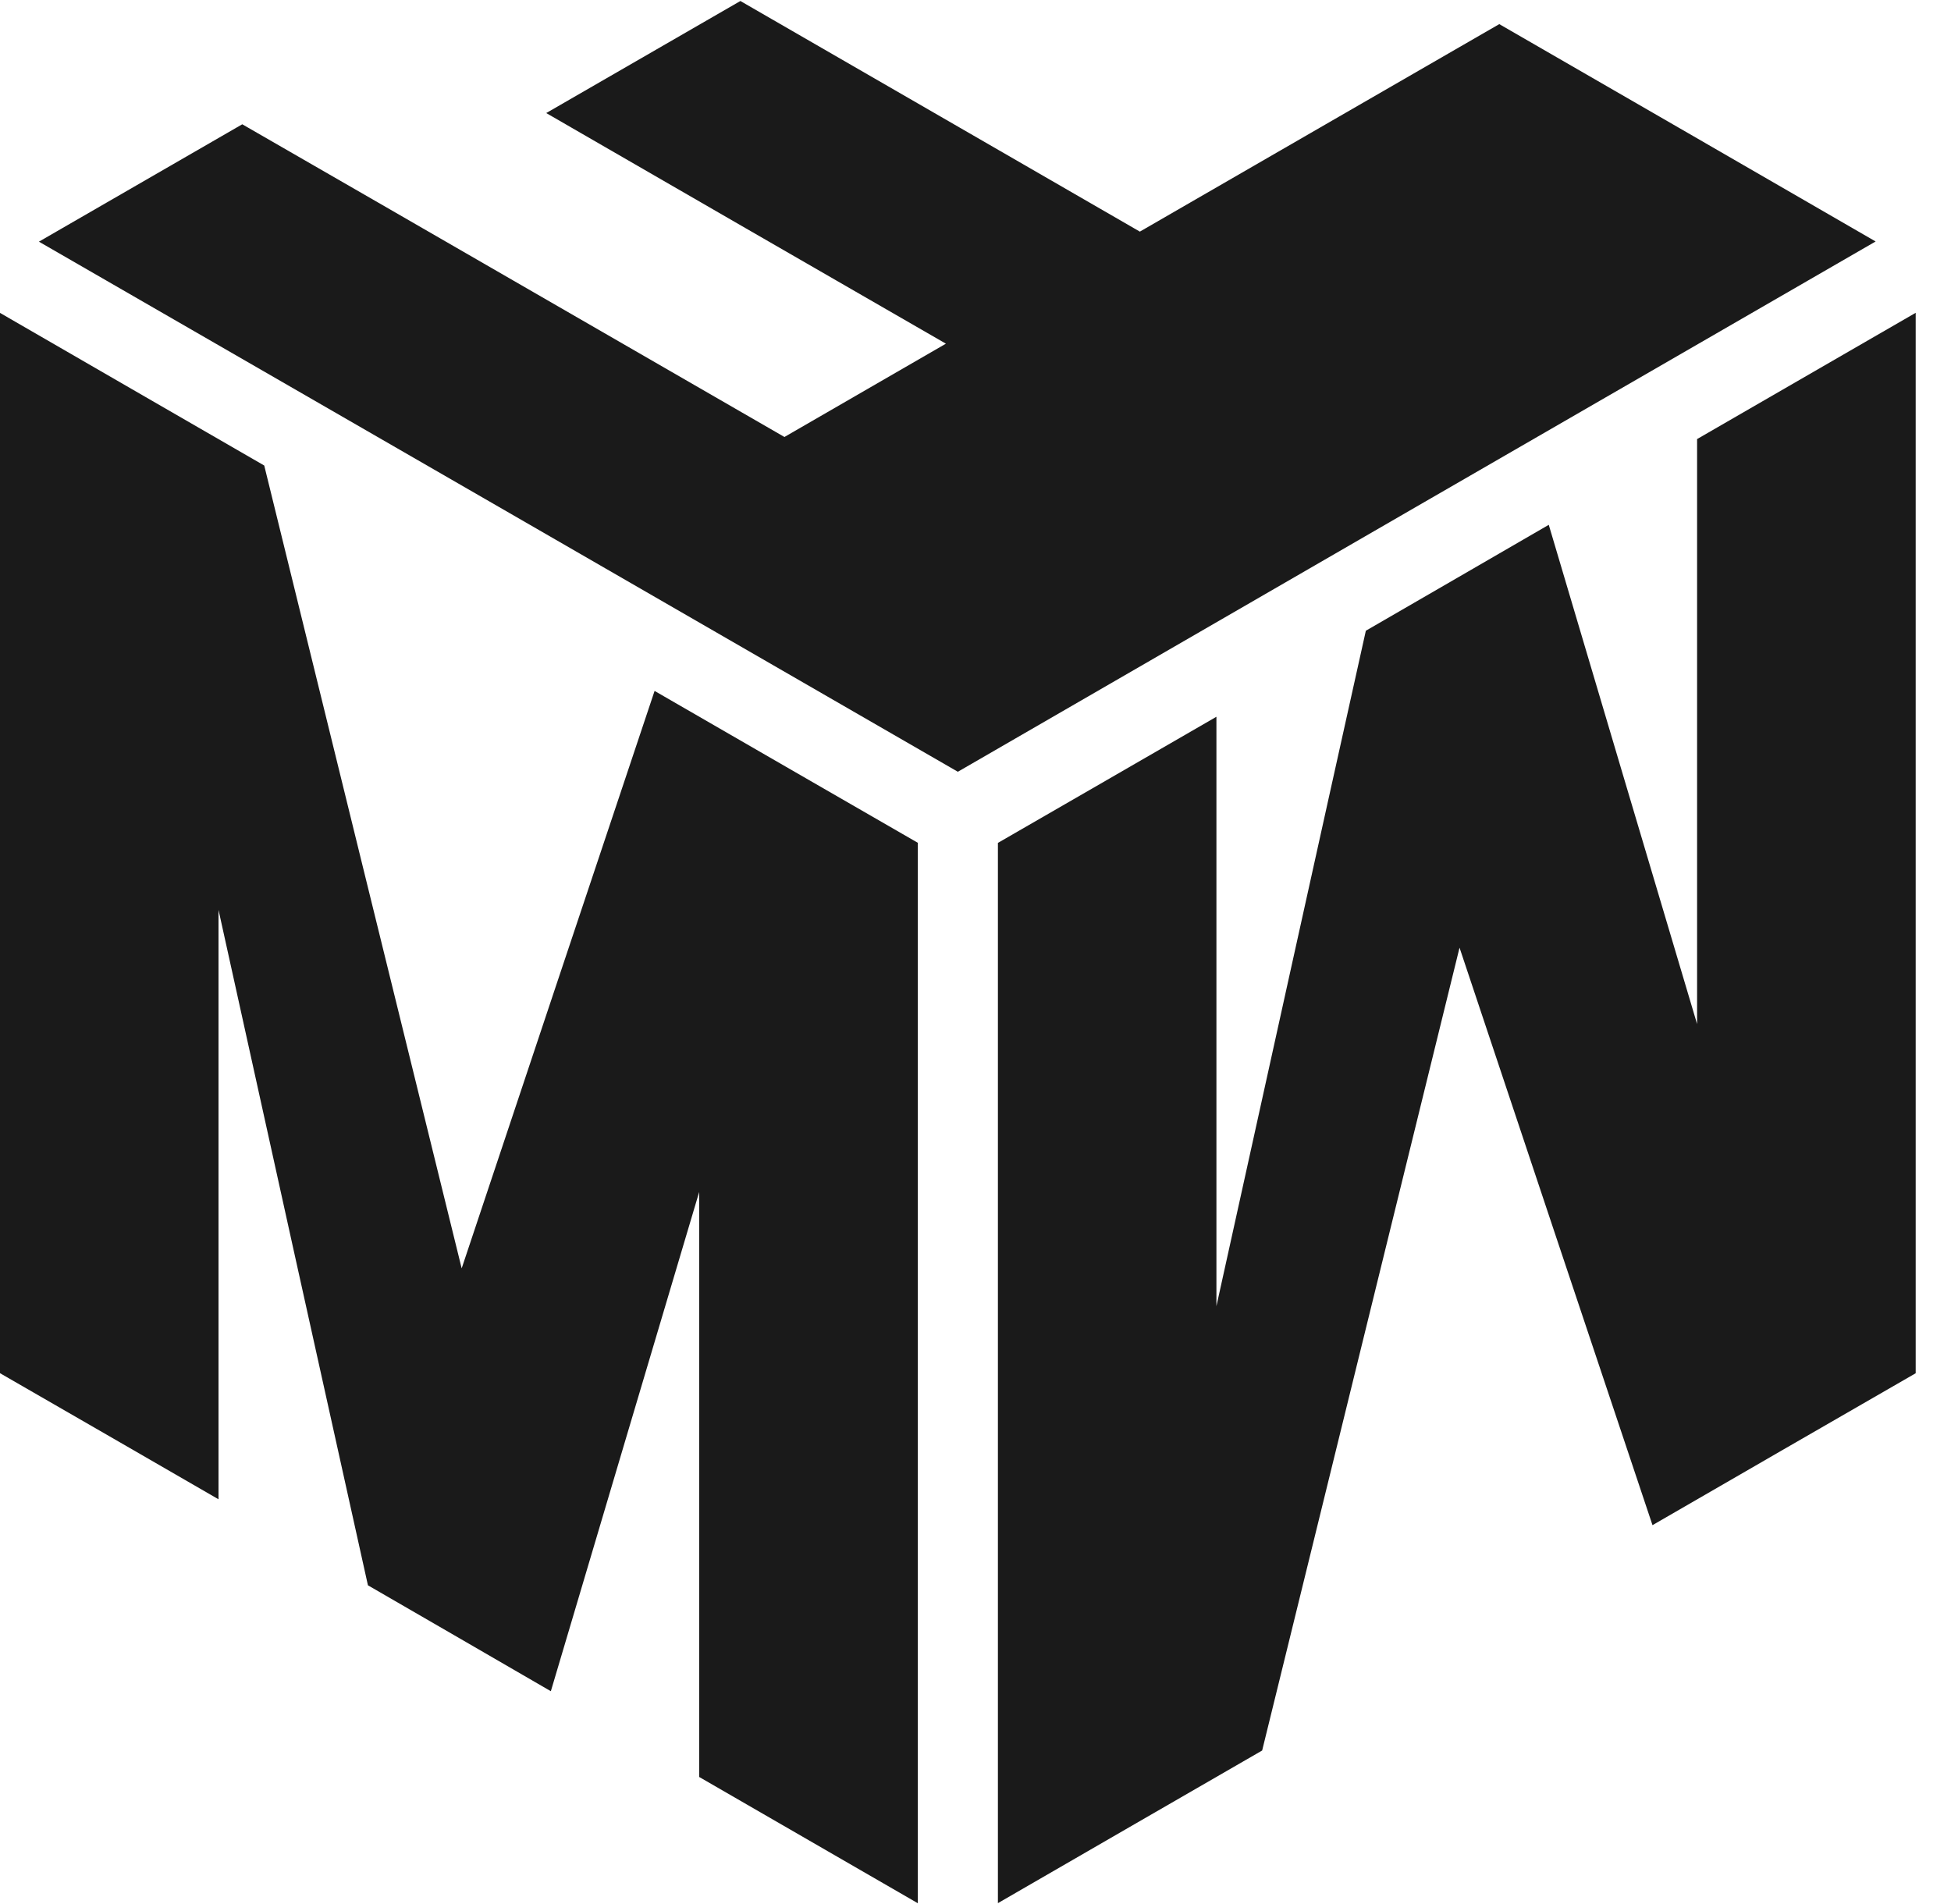
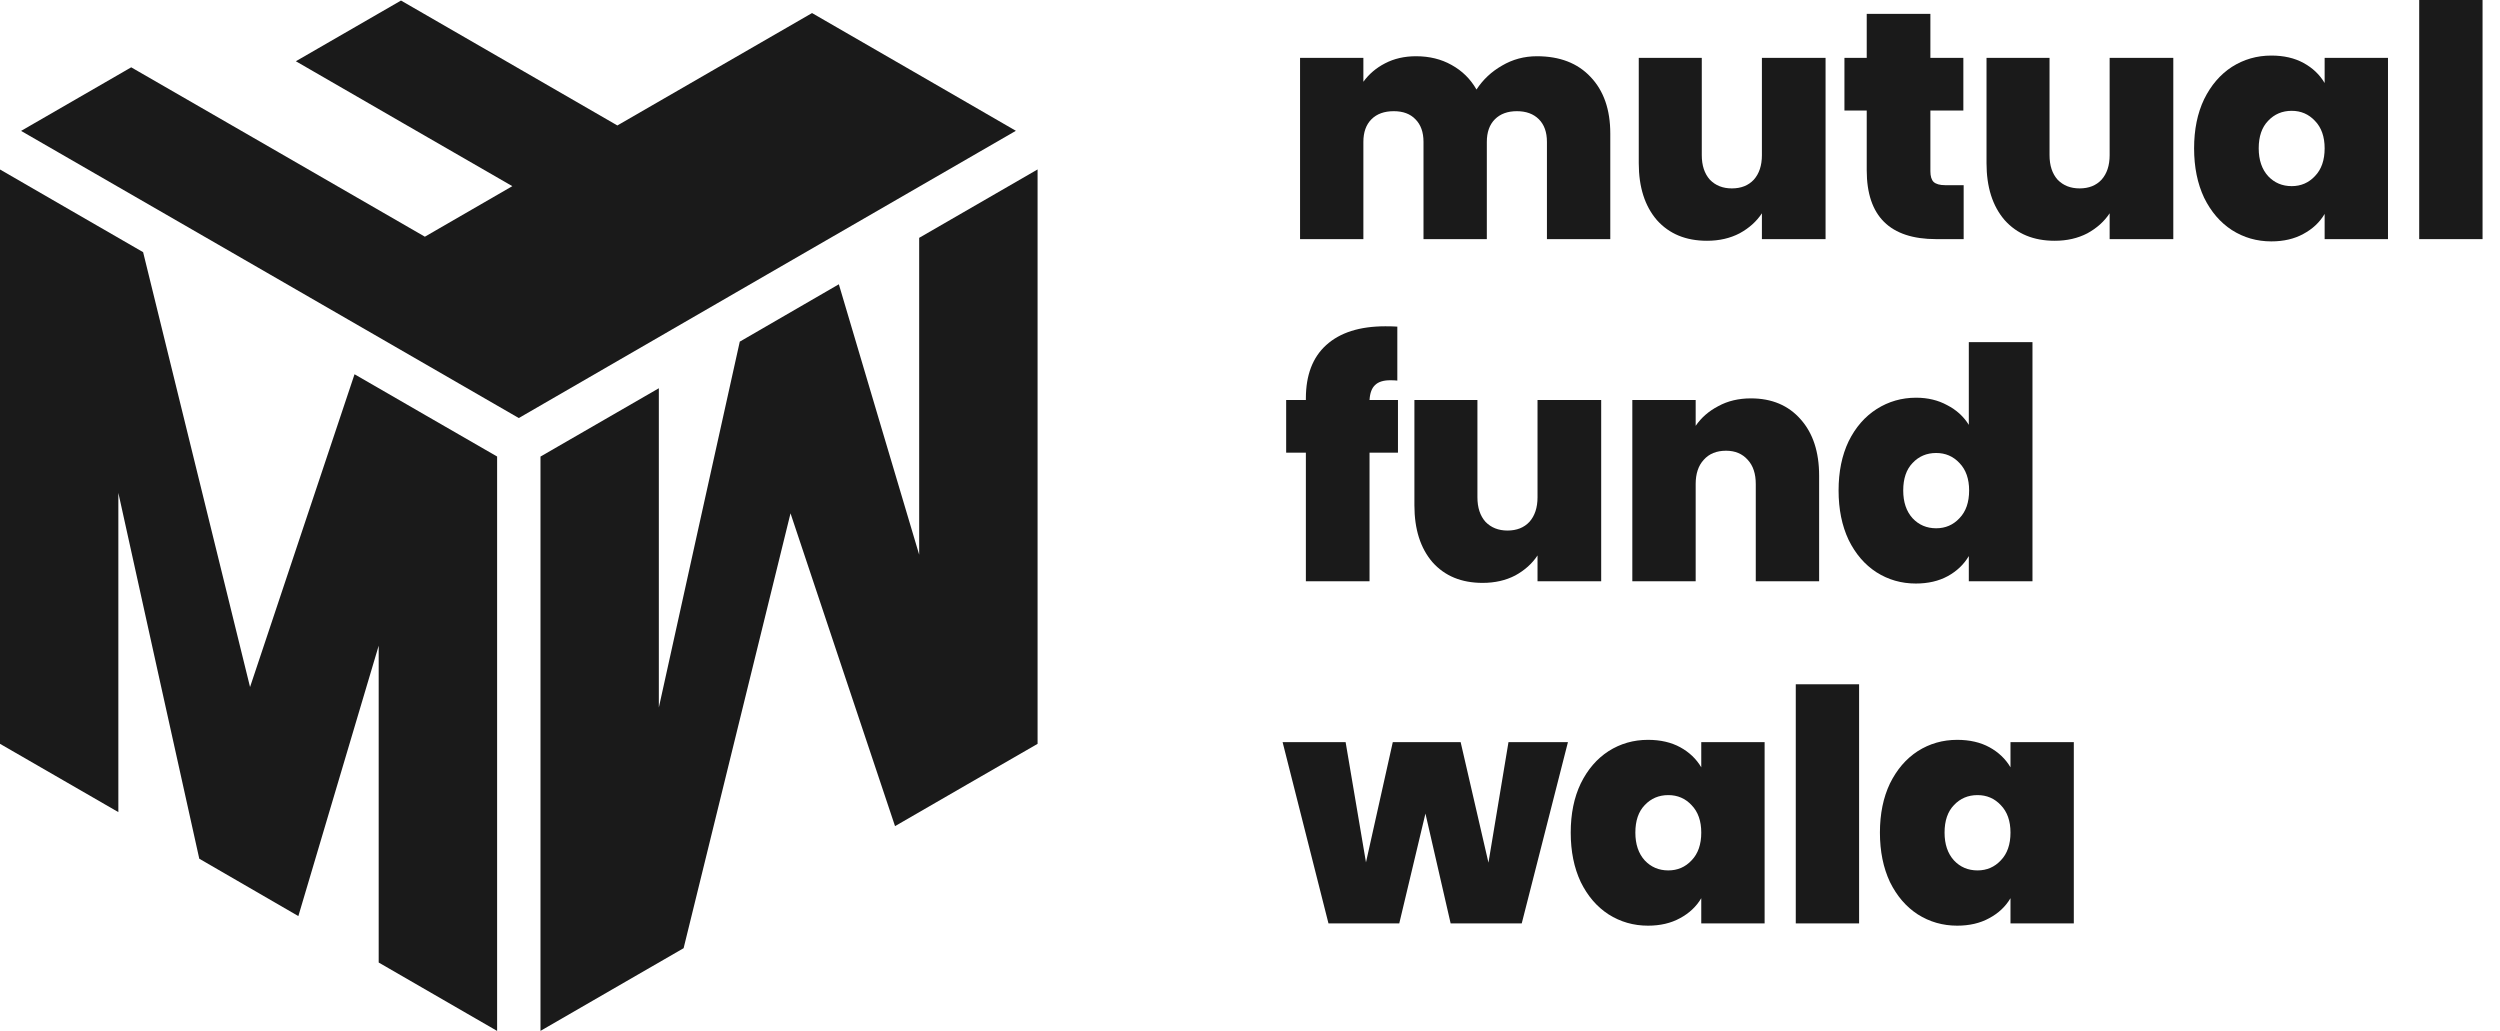
- <svg xmlns="http://www.w3.org/2000/svg" width="41" height="40" viewBox="0 0 41 40" fill="none">
+ <svg xmlns="http://www.w3.org/2000/svg" width="97" height="40" viewBox="0 0 97 40" fill="none">
  <path d="M19.288 17.713C19.288 21.429 19.288 25.146 19.288 28.86C19.288 32.573 19.288 36.29 19.288 40C17.756 39.117 16.225 38.232 14.693 37.346C14.693 35.3 14.693 33.248 14.693 31.203C14.693 29.154 14.693 27.105 14.693 25.052C14.172 26.804 13.652 28.552 13.133 30.3C12.614 32.048 12.095 33.8 11.576 35.544C10.294 34.799 9.013 34.06 7.732 33.318C7.208 30.955 6.683 28.589 6.16 26.226C5.637 23.859 5.115 21.489 4.592 19.123C4.592 21.189 4.592 23.258 4.592 25.32C4.592 27.382 4.592 29.448 4.592 31.51C3.061 30.624 1.53 29.742 0 28.86C0 25.149 0 21.433 0 17.723C0 14.009 0 10.292 0 6.576C0.924 7.11 1.852 7.645 2.775 8.18C3.699 8.715 4.627 9.249 5.553 9.784C6.243 12.595 6.936 15.413 7.626 18.221C8.317 21.028 9.009 23.846 9.702 26.657C10.377 24.635 11.052 22.61 11.727 20.59C12.402 18.569 13.079 16.546 13.756 14.521C14.678 15.052 15.599 15.585 16.522 16.118C17.443 16.651 18.366 17.181 19.288 17.713L19.288 17.713Z" fill="#1A1A1A" />
  <path d="M0.818 5.079C2.246 4.255 3.67 3.433 5.091 2.612C6.994 3.707 8.893 4.803 10.792 5.899C12.687 6.994 14.586 8.09 16.485 9.184C17.616 8.529 18.747 7.876 19.878 7.223C18.48 6.416 17.078 5.609 15.678 4.801C14.28 3.994 12.88 3.185 11.479 2.376C12.837 1.592 14.2 0.805 15.559 0.021C16.96 0.83 18.357 1.636 19.758 2.445C21.155 3.252 22.556 4.059 23.954 4.868C25.216 4.139 26.474 3.413 27.732 2.686C28.991 1.96 30.249 1.233 31.507 0.507C32.827 1.269 34.148 2.031 35.464 2.791C36.784 3.553 38.1 4.313 39.416 5.075C36.205 6.931 32.989 8.787 29.774 10.644C26.559 12.502 23.344 14.361 20.129 16.22C16.913 14.363 13.694 12.505 10.479 10.651C7.26 8.794 4.041 6.936 0.818 5.079H0.818Z" fill="#1A1A1A" />
  <path d="M40.258 28.861C40.258 25.145 40.258 21.428 40.258 17.715C40.258 14.001 40.258 10.284 40.258 6.574C38.727 7.457 37.195 8.342 35.664 9.228C35.664 11.274 35.664 13.326 35.664 15.371C35.664 17.42 35.664 19.469 35.664 21.522C35.143 19.77 34.622 18.022 34.103 16.274C33.585 14.526 33.066 12.774 32.547 11.03C31.264 11.775 29.984 12.514 28.703 13.256C28.178 15.619 27.653 17.985 27.131 20.348C26.608 22.715 26.086 25.085 25.563 27.451C25.563 25.385 25.563 23.316 25.563 21.254C25.563 19.192 25.563 17.126 25.563 15.064C24.032 15.95 22.5 16.832 20.971 17.715C20.971 21.425 20.971 25.141 20.971 28.852C20.971 32.565 20.971 36.282 20.971 39.998C21.895 39.464 22.822 38.929 23.746 38.394C24.67 37.859 25.598 37.325 26.524 36.79C27.214 33.979 27.907 31.161 28.597 28.354C29.287 25.546 29.98 22.728 30.672 19.917C31.347 21.939 32.023 23.965 32.697 25.984C33.373 28.006 34.05 30.028 34.727 32.054C35.648 31.522 36.57 30.989 37.492 30.456C38.414 29.923 39.336 29.393 40.258 28.861H40.258Z" fill="#1A1A1A" />
+   <path d="M72.941 32.305C72.941 31.577 73.071 30.942 73.33 30.399C73.598 29.855 73.957 29.438 74.408 29.145C74.868 28.852 75.378 28.706 75.938 28.706C76.423 28.706 76.841 28.802 77.192 28.994C77.543 29.187 77.815 29.446 78.007 29.772V28.794H80.464V35.828H78.007V34.85C77.815 35.176 77.539 35.435 77.179 35.627C76.828 35.82 76.415 35.916 75.938 35.916C75.378 35.916 74.868 35.769 74.408 35.477C73.957 35.184 73.598 34.766 73.33 34.223C73.071 33.671 72.941 33.032 72.941 32.305ZM78.007 32.305C78.007 31.853 77.882 31.498 77.631 31.239C77.388 30.98 77.087 30.85 76.728 30.85C76.36 30.85 76.055 30.98 75.813 31.239C75.57 31.49 75.449 31.845 75.449 32.305C75.449 32.756 75.57 33.115 75.813 33.383C76.055 33.642 76.36 33.772 76.728 33.772C77.087 33.772 77.388 33.642 77.631 33.383C77.882 33.124 78.007 32.764 78.007 32.305Z" fill="#1A1A1A" />
+   <path d="M72.133 26.55V35.828H69.676V26.55H72.133Z" fill="#1A1A1A" />
+   <path d="M60.944 32.305C60.944 31.577 61.073 30.942 61.333 30.399C61.6 29.855 61.959 29.438 62.411 29.145C62.871 28.852 63.38 28.706 63.941 28.706C64.425 28.706 64.843 28.802 65.194 28.994C65.545 29.187 65.817 29.446 66.009 29.772V28.794H68.467V35.828H66.009V34.85C65.817 35.176 65.541 35.435 65.182 35.627C64.831 35.82 64.417 35.916 63.941 35.916C63.38 35.916 62.871 35.769 62.411 35.477C61.959 35.184 61.6 34.766 61.333 34.223C61.073 33.671 60.944 33.032 60.944 32.305ZM66.009 32.305C66.009 31.853 65.884 31.498 65.633 31.239C65.391 30.98 65.09 30.85 64.73 30.85C64.363 30.85 64.058 30.98 63.815 31.239C63.573 31.49 63.452 31.845 63.452 32.305C63.452 32.756 63.573 33.115 63.815 33.383C64.058 33.642 64.363 33.772 64.73 33.772C65.09 33.772 65.391 33.642 65.633 33.383C65.884 33.124 66.009 32.764 66.009 32.305Z" fill="#1A1A1A" />
+   <path d="M60.836 28.795L59.043 35.829H56.285L55.307 31.566L54.291 35.829H51.545L49.765 28.795H52.21L53 33.459L54.04 28.795H56.673L57.752 33.471L58.529 28.795H60.836Z" fill="#1A1A1A" />
+   <path d="M71.337 19.03C71.337 18.303 71.466 17.668 71.726 17.124C71.993 16.581 72.357 16.163 72.816 15.87C73.276 15.578 73.786 15.431 74.346 15.431C74.797 15.431 75.199 15.528 75.55 15.72C75.909 15.904 76.189 16.159 76.39 16.485V13.275H78.86V22.553H76.39V21.575C76.198 21.901 75.926 22.16 75.575 22.353C75.224 22.545 74.81 22.641 74.334 22.641C73.773 22.641 73.264 22.495 72.804 22.202C72.353 21.91 71.993 21.492 71.726 20.948C71.466 20.397 71.337 19.757 71.337 19.03ZM76.402 19.03C76.402 18.579 76.277 18.223 76.026 17.964C75.784 17.705 75.483 17.576 75.124 17.576C74.756 17.576 74.451 17.705 74.208 17.964C73.966 18.215 73.845 18.57 73.845 19.03C73.845 19.481 73.966 19.841 74.208 20.108C74.451 20.367 74.756 20.497 75.124 20.497C75.483 20.497 75.784 20.367 76.026 20.108C76.277 19.849 76.402 19.49 76.402 19.03Z" fill="#1A1A1A" />
+   <path d="M67.936 15.457C68.747 15.457 69.391 15.729 69.867 16.272C70.343 16.807 70.582 17.534 70.582 18.454V22.554H68.124V18.78C68.124 18.379 68.02 18.065 67.811 17.84C67.602 17.605 67.322 17.488 66.971 17.488C66.603 17.488 66.314 17.605 66.106 17.84C65.897 18.065 65.792 18.379 65.792 18.78V22.554H63.334V15.52H65.792V16.523C66.009 16.205 66.302 15.95 66.67 15.758C67.037 15.557 67.46 15.457 67.936 15.457Z" fill="#1A1A1A" />
+   <path d="M62.126 15.52V22.554H59.656V21.551C59.447 21.868 59.159 22.127 58.791 22.328C58.423 22.52 58.001 22.616 57.525 22.616C56.705 22.616 56.057 22.349 55.581 21.814C55.113 21.271 54.879 20.535 54.879 19.607V15.52H57.324V19.294C57.324 19.695 57.428 20.013 57.637 20.247C57.855 20.472 58.139 20.585 58.49 20.585C58.849 20.585 59.134 20.472 59.343 20.247C59.551 20.013 59.656 19.695 59.656 19.294V15.52H62.126Z" fill="#1A1A1A" />
+   <path d="M54.241 17.563H53.138V22.553H50.668V17.563H49.903V15.519H50.668V15.456C50.668 14.554 50.931 13.864 51.458 13.388C51.993 12.903 52.757 12.66 53.752 12.66C53.953 12.66 54.107 12.665 54.216 12.673V14.767C54.149 14.758 54.057 14.754 53.94 14.754C53.673 14.754 53.476 14.817 53.351 14.942C53.225 15.059 53.154 15.252 53.138 15.519H54.241V17.563Z" fill="#1A1A1A" />
+   <path d="M96.323 0V9.278H93.865V0H96.323Z" fill="#1A1A1A" />
+   <path d="M85.131 5.755C85.131 5.028 85.26 4.392 85.52 3.849C85.787 3.306 86.147 2.888 86.598 2.595C87.058 2.303 87.567 2.156 88.127 2.156C88.612 2.156 89.03 2.252 89.381 2.445C89.732 2.637 90.004 2.896 90.196 3.222V2.244H92.654V9.278H90.196V8.3C90.004 8.626 89.728 8.885 89.369 9.077C89.018 9.27 88.604 9.366 88.127 9.366C87.567 9.366 87.058 9.22 86.598 8.927C86.147 8.634 85.787 8.216 85.52 7.673C85.26 7.121 85.131 6.482 85.131 5.755ZM90.196 5.755C90.196 5.303 90.071 4.948 89.82 4.689C89.578 4.43 89.277 4.3 88.918 4.3C88.55 4.3 88.245 4.43 88.002 4.689C87.76 4.94 87.638 5.295 87.638 5.755C87.638 6.206 87.76 6.566 88.002 6.833C88.245 7.092 88.55 7.222 88.918 7.222C89.277 7.222 89.578 7.092 89.82 6.833C90.071 6.574 90.196 6.215 90.196 5.755Z" fill="#1A1A1A" />
+   <path d="M84.324 2.245V9.279H81.854V8.276C81.645 8.593 81.356 8.853 80.989 9.053C80.621 9.245 80.199 9.342 79.722 9.342C78.903 9.342 78.255 9.074 77.779 8.539C77.311 7.996 77.077 7.26 77.077 6.332V2.245H79.522V6.019C79.522 6.42 79.626 6.738 79.835 6.972C80.052 7.197 80.337 7.31 80.688 7.31C81.047 7.31 81.331 7.197 81.54 6.972C81.749 6.738 81.854 6.42 81.854 6.019V2.245H84.324Z" fill="#1A1A1A" />
+   <path d="M76.19 7.185V9.278H75.124C73.327 9.278 72.429 8.388 72.429 6.608V4.288H71.564V2.244H72.429V0.539H74.899V2.244H76.178V4.288H74.899V6.645C74.899 6.838 74.941 6.976 75.024 7.059C75.116 7.143 75.266 7.185 75.475 7.185H76.19Z" fill="#1A1A1A" />
+   <path d="M70.832 2.245V9.279H68.362V8.276C68.153 8.593 67.864 8.853 67.496 9.053C67.129 9.245 66.707 9.342 66.23 9.342C65.411 9.342 64.763 9.074 64.287 8.539C63.819 7.996 63.584 7.26 63.584 6.332V2.245H66.029V6.019C66.029 6.42 66.134 6.738 66.343 6.972C66.56 7.197 66.844 7.31 67.195 7.31C67.555 7.31 67.839 7.197 68.048 6.972C68.257 6.738 68.362 6.42 68.362 6.019V2.245H70.832Z" fill="#1A1A1A" />
+   <path d="M59.633 2.182C60.519 2.182 61.212 2.45 61.714 2.985C62.224 3.52 62.479 4.251 62.479 5.179V9.279H60.021V5.505C60.021 5.129 59.917 4.836 59.708 4.627C59.499 4.418 59.215 4.314 58.855 4.314C58.496 4.314 58.212 4.418 58.002 4.627C57.794 4.836 57.689 5.129 57.689 5.505V9.279H55.232V5.505C55.232 5.129 55.127 4.836 54.918 4.627C54.718 4.418 54.438 4.314 54.078 4.314C53.71 4.314 53.422 4.418 53.213 4.627C53.004 4.836 52.899 5.129 52.899 5.505V9.279H50.442V2.245H52.899V3.173C53.117 2.872 53.397 2.634 53.739 2.458C54.091 2.274 54.492 2.182 54.943 2.182C55.461 2.182 55.921 2.295 56.322 2.521C56.732 2.747 57.054 3.064 57.288 3.474C57.539 3.089 57.869 2.78 58.278 2.546C58.688 2.304 59.139 2.182 59.633 2.182Z" fill="#1A1A1A" />
</svg>
